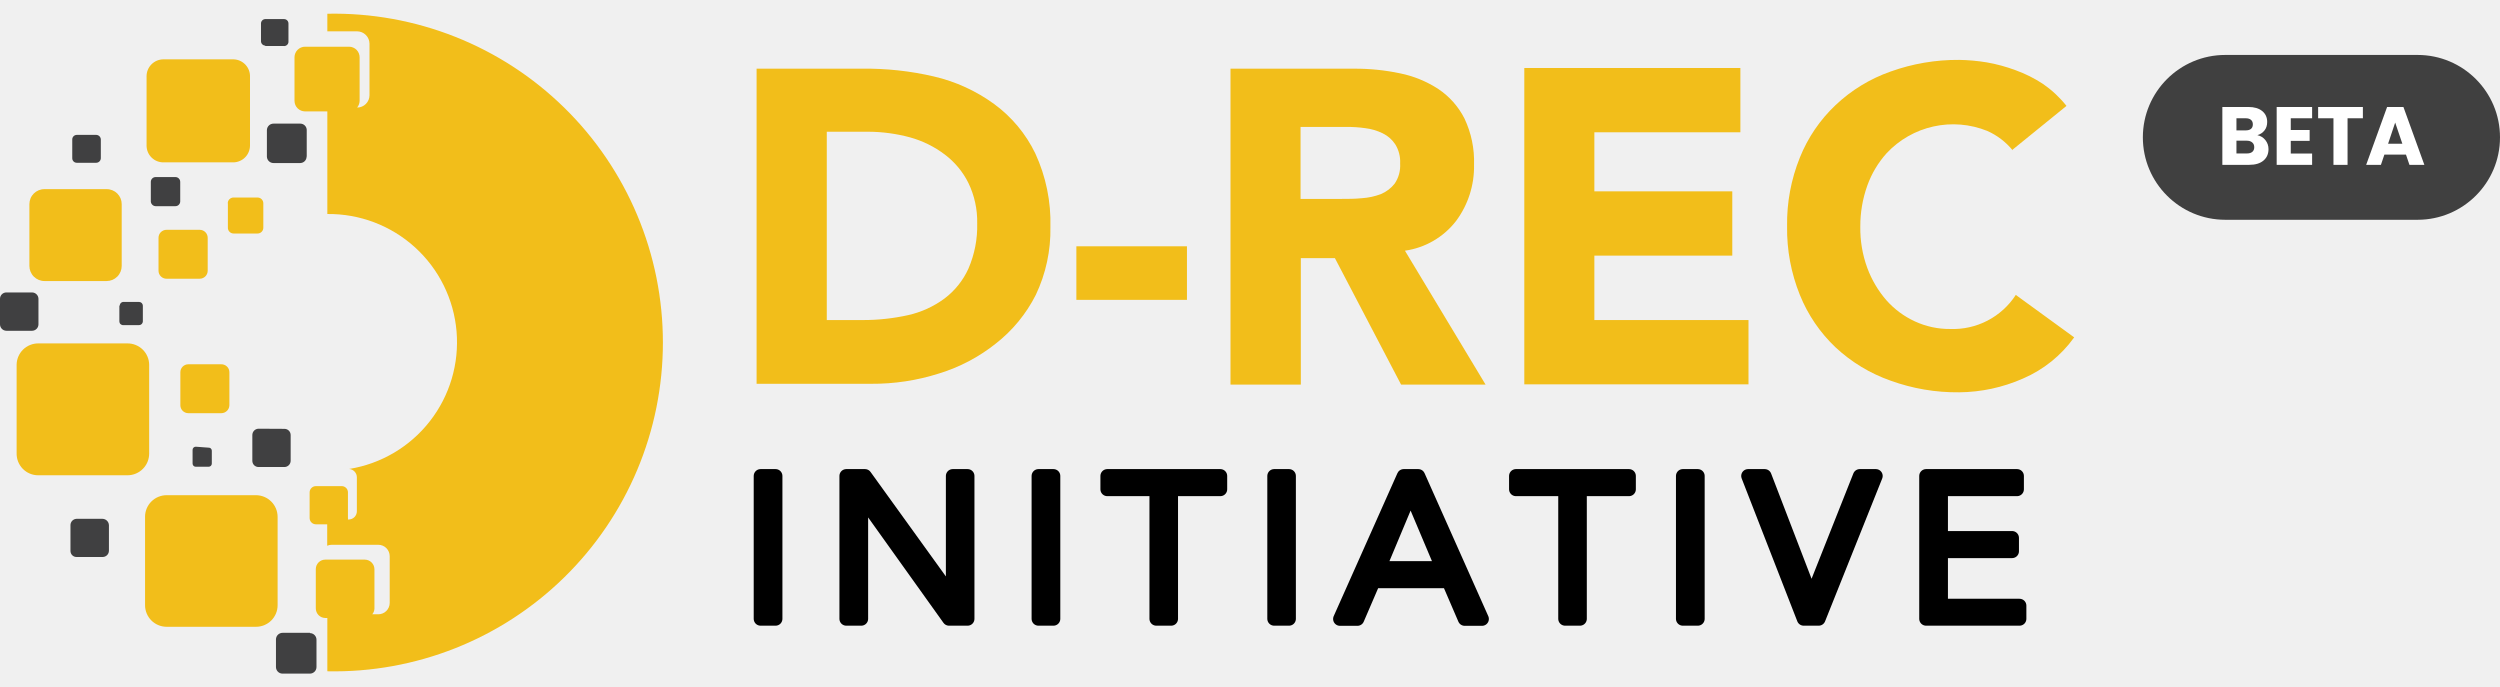
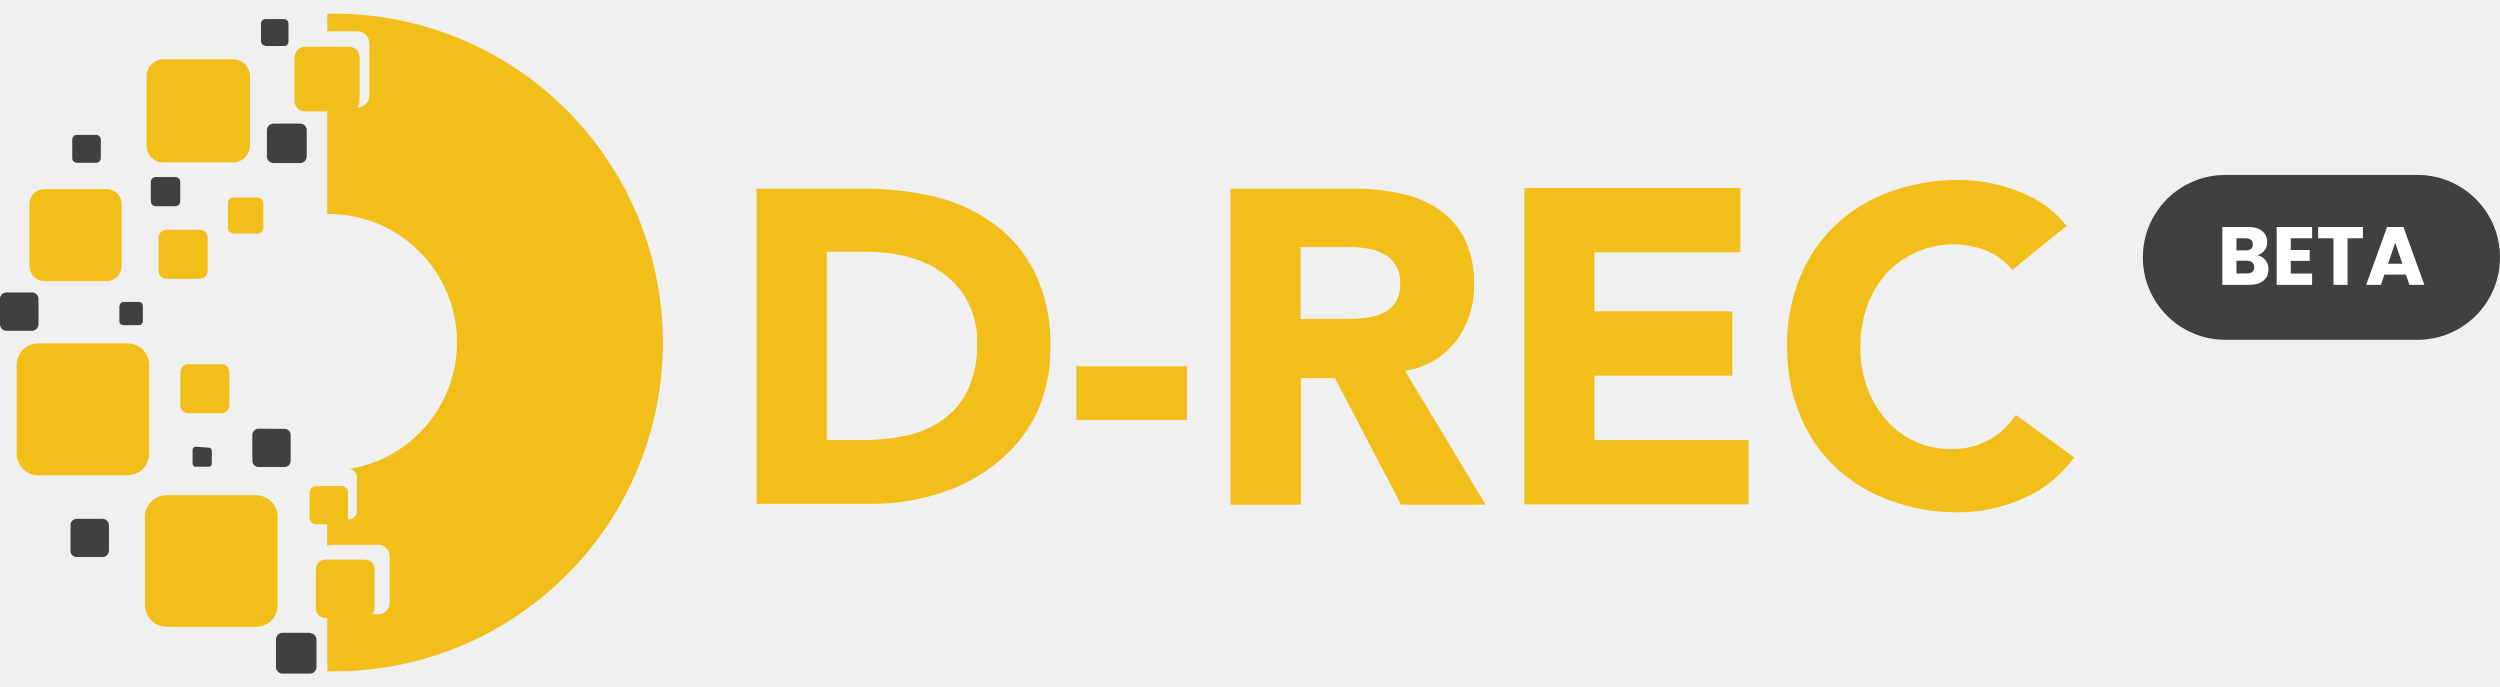
<svg xmlns="http://www.w3.org/2000/svg" width="182" height="50" viewBox="0 0 182 50" fill="none">
-   <rect x="156" y="4" width="26" height="12" rx="6" fill="#404040" />
-   <path d="M164.337 9.84C164.581 9.892 164.777 10.014 164.925 10.206C165.073 10.394 165.147 10.61 165.147 10.854C165.147 11.206 165.023 11.486 164.775 11.694C164.531 11.898 164.189 12 163.749 12H161.787V7.788H163.683C164.111 7.788 164.445 7.886 164.685 8.082C164.929 8.278 165.051 8.544 165.051 8.88C165.051 9.128 164.985 9.334 164.853 9.498C164.725 9.662 164.553 9.776 164.337 9.84ZM162.813 9.492H163.485C163.653 9.492 163.781 9.456 163.869 9.384C163.961 9.308 164.007 9.198 164.007 9.054C164.007 8.91 163.961 8.8 163.869 8.724C163.781 8.648 163.653 8.61 163.485 8.61H162.813V9.492ZM163.569 11.172C163.741 11.172 163.873 11.134 163.965 11.058C164.061 10.978 164.109 10.864 164.109 10.716C164.109 10.568 164.059 10.452 163.959 10.368C163.863 10.284 163.729 10.242 163.557 10.242H162.813V11.172H163.569ZM166.768 8.61V9.462H168.142V10.254H166.768V11.178H168.322V12H165.742V7.788H168.322V8.61H166.768ZM172.018 7.788V8.61H170.902V12H169.876V8.61H168.76V7.788H172.018ZM175.155 11.256H173.583L173.331 12H172.257L173.781 7.788H174.969L176.493 12H175.407L175.155 11.256ZM174.891 10.464L174.369 8.922L173.853 10.464H174.891Z" fill="white" />
-   <path d="M16.7 29.5V27.1C16.7 27.023 16.685 26.946 16.655 26.875C16.625 26.804 16.581 26.74 16.526 26.686C16.472 26.632 16.406 26.589 16.335 26.561C16.263 26.532 16.187 26.518 16.11 26.52H13.7C13.548 26.522 13.403 26.584 13.296 26.693C13.19 26.802 13.13 26.948 13.13 27.1V29.5C13.13 29.653 13.191 29.801 13.3 29.91C13.409 30.018 13.556 30.08 13.71 30.08H16.12C16.273 30.077 16.419 30.015 16.527 29.907C16.635 29.799 16.697 29.653 16.7 29.5Z" fill="#F2BE1A" />
-   <path d="M12.12 20.291H14.54C14.694 20.291 14.841 20.229 14.95 20.121C15.059 20.012 15.12 19.864 15.12 19.71V17.311C15.12 17.157 15.059 17.009 14.95 16.9C14.841 16.792 14.694 16.73 14.54 16.73H12.12C11.966 16.73 11.819 16.792 11.71 16.9C11.601 17.009 11.54 17.157 11.54 17.311V19.71C11.54 19.864 11.601 20.012 11.71 20.121C11.819 20.229 11.966 20.291 12.12 20.291Z" fill="#F2BE1A" />
-   <path d="M16.59 14.8V16.54C16.585 16.598 16.591 16.656 16.609 16.711C16.627 16.766 16.656 16.816 16.695 16.859C16.733 16.903 16.78 16.937 16.833 16.962C16.885 16.986 16.942 16.999 17 17H18.75C18.861 17 18.968 16.956 19.047 16.877C19.126 16.798 19.17 16.691 19.17 16.58V14.8C19.17 14.688 19.126 14.582 19.047 14.503C18.968 14.424 18.861 14.38 18.75 14.38H17C16.889 14.38 16.782 14.424 16.703 14.503C16.624 14.582 16.58 14.688 16.58 14.8" fill="#F2BE1A" />
-   <path d="M11.9 11.82H17C17.319 11.812 17.623 11.681 17.847 11.453C18.071 11.226 18.197 10.92 18.2 10.6V5.6C18.207 5.437 18.181 5.274 18.124 5.121C18.067 4.968 17.98 4.828 17.868 4.709C17.757 4.59 17.622 4.494 17.473 4.427C17.324 4.36 17.163 4.324 17 4.32H11.9C11.574 4.32 11.261 4.45 11.03 4.681C10.8 4.911 10.67 5.224 10.67 5.55V10.6C10.67 10.761 10.702 10.921 10.764 11.069C10.826 11.218 10.916 11.353 11.031 11.466C11.145 11.58 11.281 11.67 11.43 11.73C11.579 11.791 11.739 11.822 11.9 11.82Z" fill="#F2BE1A" />
-   <path d="M10.86 26.57C10.86 26.363 10.819 26.158 10.739 25.967C10.66 25.776 10.543 25.602 10.396 25.456C10.249 25.31 10.075 25.195 9.884 25.117C9.692 25.038 9.487 24.999 9.28 25H2.79C2.583 24.999 2.378 25.038 2.186 25.117C1.994 25.195 1.82 25.31 1.673 25.456C1.526 25.602 1.41 25.776 1.33 25.967C1.251 26.158 1.21 26.363 1.21 26.57V33C1.206 33.209 1.243 33.416 1.321 33.61C1.398 33.804 1.513 33.981 1.659 34.13C1.805 34.279 1.979 34.397 2.172 34.478C2.364 34.559 2.571 34.6 2.78 34.6H9.28C9.489 34.6 9.696 34.559 9.889 34.478C10.082 34.397 10.257 34.279 10.404 34.13C10.551 33.981 10.667 33.805 10.745 33.611C10.823 33.417 10.862 33.209 10.86 33V26.57Z" fill="#F2BE1A" />
-   <path d="M20.21 37.62C20.207 37.204 20.041 36.806 19.747 36.513C19.453 36.219 19.056 36.053 18.64 36.05H12.14C11.934 36.048 11.729 36.088 11.539 36.166C11.348 36.243 11.174 36.358 11.027 36.503C10.88 36.648 10.764 36.82 10.683 37.01C10.603 37.2 10.561 37.404 10.56 37.61V44.06C10.56 44.476 10.726 44.876 11.02 45.17C11.314 45.464 11.714 45.63 12.13 45.63H18.63C18.837 45.631 19.042 45.592 19.234 45.513C19.426 45.435 19.6 45.319 19.747 45.173C19.893 45.028 20.01 44.854 20.09 44.663C20.169 44.472 20.21 44.267 20.21 44.06V37.62Z" fill="#F2BE1A" />
-   <path d="M3.24 20.46H7.76C8.052 20.46 8.332 20.344 8.538 20.137C8.744 19.931 8.86 19.651 8.86 19.36V14.86C8.86 14.716 8.832 14.573 8.776 14.44C8.721 14.307 8.64 14.187 8.537 14.085C8.435 13.984 8.314 13.904 8.18 13.85C8.047 13.796 7.904 13.768 7.76 13.77H3.24C3.096 13.768 2.953 13.796 2.82 13.85C2.687 13.904 2.565 13.984 2.463 14.085C2.361 14.187 2.279 14.307 2.224 14.44C2.169 14.573 2.14 14.716 2.14 14.86V19.36C2.14 19.651 2.256 19.931 2.462 20.137C2.669 20.344 2.948 20.46 3.24 20.46Z" fill="#F2BE1A" />
-   <path d="M14.25 32.52C14.189 32.52 14.13 32.544 14.087 32.587C14.044 32.63 14.02 32.688 14.02 32.749V33.749C14.02 33.81 14.044 33.869 14.087 33.912C14.13 33.955 14.189 33.98 14.25 33.98H15.19C15.251 33.98 15.309 33.955 15.353 33.912C15.396 33.869 15.42 33.81 15.42 33.749V32.809C15.42 32.78 15.414 32.75 15.402 32.723C15.391 32.696 15.374 32.671 15.352 32.65C15.331 32.63 15.305 32.614 15.277 32.603C15.249 32.593 15.22 32.588 15.19 32.59L14.25 32.52Z" fill="#404041" />
-   <path d="M13.12 14.66V13.24C13.12 13.147 13.083 13.058 13.018 12.992C12.952 12.927 12.863 12.89 12.77 12.89H11.33C11.237 12.89 11.148 12.927 11.082 12.992C11.017 13.058 10.98 13.147 10.98 13.24V14.67C10.985 14.76 11.024 14.845 11.089 14.908C11.153 14.971 11.24 15.007 11.33 15.01H12.77C12.861 15.01 12.949 14.974 13.014 14.911C13.079 14.847 13.117 14.761 13.12 14.67" fill="#404041" />
-   <path d="M18.82 31.21C18.7 31.213 18.585 31.262 18.501 31.348C18.417 31.434 18.37 31.55 18.37 31.67V33.54C18.369 33.6 18.38 33.66 18.402 33.715C18.424 33.771 18.456 33.822 18.498 33.865C18.54 33.907 18.59 33.941 18.646 33.965C18.701 33.988 18.76 34 18.82 34H20.71C20.831 33.997 20.945 33.948 21.029 33.862C21.113 33.776 21.16 33.66 21.16 33.54V31.67C21.16 31.551 21.113 31.436 21.028 31.352C20.944 31.267 20.83 31.22 20.71 31.22L18.82 31.21Z" fill="#404041" />
-   <path d="M19.3 3.35H20.63C20.679 3.358 20.729 3.354 20.776 3.34C20.823 3.325 20.866 3.3 20.902 3.266C20.938 3.232 20.965 3.191 20.982 3.144C20.999 3.098 21.005 3.049 21 3V1.71C21 1.625 20.966 1.543 20.906 1.483C20.846 1.423 20.765 1.39 20.68 1.39H19.3C19.22 1.395 19.145 1.429 19.09 1.486C19.034 1.544 19.002 1.62 19 1.7V3C19 3.085 19.034 3.166 19.094 3.226C19.154 3.286 19.235 3.32 19.32 3.32" fill="#404041" />
-   <path d="M22.33 11.39V9.45C22.325 9.329 22.273 9.214 22.186 9.131C22.098 9.047 21.981 9 21.86 9H19.91C19.785 9 19.664 9.049 19.574 9.137C19.485 9.225 19.433 9.344 19.43 9.47V11.41C19.435 11.534 19.488 11.651 19.578 11.737C19.667 11.822 19.786 11.87 19.91 11.87H21.85C21.973 11.87 22.091 11.822 22.179 11.736C22.267 11.65 22.318 11.533 22.32 11.41" fill="#404041" />
-   <path d="M22.57 46.07H20.57C20.443 46.07 20.321 46.121 20.23 46.211C20.14 46.301 20.09 46.423 20.09 46.55V48.55C20.089 48.613 20.1 48.676 20.123 48.735C20.145 48.794 20.18 48.847 20.223 48.893C20.267 48.938 20.319 48.975 20.377 49C20.435 49.025 20.497 49.039 20.56 49.04H22.56C22.686 49.04 22.806 48.991 22.896 48.903C22.986 48.815 23.037 48.696 23.04 48.57V46.57C23.04 46.443 22.989 46.321 22.899 46.231C22.809 46.141 22.687 46.09 22.56 46.09" fill="#404041" />
-   <path d="M7.46 37.77H5.57C5.452 37.775 5.34 37.825 5.258 37.911C5.176 37.997 5.13 38.111 5.13 38.23V40.099C5.129 40.16 5.14 40.22 5.162 40.276C5.185 40.332 5.219 40.382 5.262 40.425C5.305 40.467 5.357 40.5 5.413 40.521C5.47 40.543 5.53 40.552 5.59 40.55H7.47C7.59 40.55 7.706 40.502 7.792 40.418C7.878 40.334 7.927 40.22 7.93 40.099V38.23C7.925 38.109 7.875 37.995 7.79 37.91C7.705 37.825 7.59 37.775 7.47 37.77" fill="#404041" />
-   <path d="M5.59 11.85H7C7.088 11.85 7.173 11.816 7.237 11.754C7.3 11.693 7.337 11.609 7.34 11.52V10.15C7.337 10.062 7.3 9.978 7.237 9.916C7.173 9.855 7.088 9.82 7 9.82H5.59C5.502 9.82 5.418 9.855 5.356 9.917C5.295 9.979 5.26 10.063 5.26 10.15V11.52C5.26 11.608 5.295 11.692 5.356 11.754C5.418 11.816 5.502 11.85 5.59 11.85Z" fill="#404041" />
-   <path d="M2.8 23.62V21.75C2.797 21.629 2.748 21.513 2.662 21.428C2.577 21.342 2.461 21.293 2.34 21.29H0.46C0.4 21.29 0.34 21.302 0.284 21.325C0.228 21.348 0.177 21.382 0.135 21.425C0.092 21.468 0.058 21.518 0.035 21.574C0.012 21.63 0 21.69 0 21.75L0 23.62C0.003 23.741 0.052 23.857 0.138 23.942C0.223 24.028 0.339 24.078 0.46 24.08H2.34C2.461 24.078 2.577 24.028 2.662 23.942C2.748 23.857 2.797 23.741 2.8 23.62Z" fill="#404041" />
-   <path d="M8.69 22.25V23.4C8.69 23.436 8.697 23.472 8.711 23.505C8.726 23.539 8.746 23.569 8.773 23.594C8.799 23.619 8.83 23.639 8.864 23.652C8.897 23.665 8.934 23.671 8.97 23.67H10.12C10.193 23.67 10.262 23.642 10.315 23.591C10.367 23.541 10.397 23.472 10.4 23.4V22.25C10.397 22.177 10.367 22.108 10.315 22.058C10.262 22.008 10.193 21.98 10.12 21.98H9C8.964 21.978 8.927 21.984 8.894 21.997C8.86 22.01 8.829 22.03 8.803 22.055C8.776 22.08 8.756 22.111 8.741 22.144C8.727 22.177 8.72 22.213 8.72 22.25" fill="#404041" />
-   <path d="M23.83 1V2.28H26C26.238 2.283 26.465 2.378 26.634 2.547C26.802 2.715 26.897 2.942 26.9 3.18V6.93C26.9 7.169 26.805 7.398 26.636 7.567C26.468 7.735 26.239 7.83 26 7.83C26.114 7.692 26.178 7.519 26.18 7.34V4.18C26.181 4.079 26.163 3.979 26.125 3.885C26.088 3.791 26.032 3.705 25.962 3.633C25.891 3.56 25.807 3.502 25.714 3.463C25.621 3.423 25.521 3.401 25.42 3.4H22.21C22.006 3.4 21.81 3.481 21.666 3.626C21.521 3.77 21.44 3.966 21.44 4.17V7.35C21.443 7.553 21.525 7.746 21.669 7.888C21.813 8.03 22.007 8.11 22.21 8.11H23.83V15.58C26.186 15.555 28.465 16.421 30.21 18.005C31.954 19.589 33.036 21.774 33.237 24.122C33.438 26.47 32.744 28.808 31.294 30.665C29.845 32.523 27.746 33.764 25.42 34.14C25.571 34.153 25.712 34.221 25.816 34.332C25.919 34.443 25.978 34.588 25.98 34.74V37.22C25.98 37.379 25.917 37.532 25.804 37.644C25.692 37.757 25.539 37.82 25.38 37.82H25.33C25.34 37.788 25.34 37.753 25.33 37.72V35.84C25.33 35.721 25.282 35.606 25.198 35.522C25.114 35.438 24.999 35.39 24.88 35.39H23C22.88 35.39 22.764 35.437 22.678 35.521C22.592 35.605 22.543 35.72 22.54 35.84V37.72C22.543 37.84 22.592 37.955 22.678 38.039C22.764 38.123 22.88 38.17 23 38.17H23.82V39.73C23.921 39.687 24.03 39.663 24.14 39.66H27.54C27.76 39.66 27.971 39.748 28.127 39.903C28.282 40.059 28.37 40.27 28.37 40.49V43.9C28.367 44.118 28.279 44.327 28.123 44.481C27.968 44.634 27.758 44.72 27.54 44.72H27.1C27.202 44.6 27.259 44.448 27.26 44.29V41.43C27.255 41.247 27.179 41.073 27.049 40.944C26.918 40.816 26.743 40.743 26.56 40.74H23.68C23.497 40.74 23.321 40.813 23.192 40.942C23.063 41.072 22.99 41.247 22.99 41.43V44.29C22.99 44.474 23.062 44.651 23.191 44.782C23.32 44.913 23.496 44.987 23.68 44.99H23.83V48.87C27.014 48.935 30.18 48.364 33.141 47.191C36.102 46.017 38.798 44.264 41.074 42.035C43.349 39.806 45.156 37.146 46.39 34.209C47.624 31.273 48.259 28.12 48.259 24.935C48.259 21.75 47.624 18.597 46.39 15.661C45.156 12.725 43.349 10.064 41.074 7.835C38.798 5.606 36.102 3.853 33.141 2.68C30.18 1.506 27.014 0.935 23.83 1Z" fill="#F2BE1A" />
-   <path d="M56.46 45.05H55.37V34.65H56.46V45.05Z" fill="black" stroke="black" stroke-linejoin="round" />
-   <path d="M69.33 43.47H69.36V34.65H70.44V45.05H69.09L62.73 36.15H62.7V45.05H61.61V34.65H62.97L69.33 43.47Z" fill="black" stroke="black" stroke-linejoin="round" />
-   <path d="M76.69 45.05H75.6V34.65H76.69V45.05Z" fill="black" stroke="black" stroke-linejoin="round" />
-   <path d="M85.26 45.05H84.18V35.62H80.61V34.65H88.84V35.62H85.26V45.05Z" fill="black" stroke="black" stroke-linejoin="round" />
-   <path d="M93.84 45.05H92.76V34.65H93.84V45.05Z" fill="black" stroke="black" stroke-linejoin="round" />
-   <path d="M100.4 41.35H105L102.69 35.88L100.4 41.35ZM98.82 45.06H97.55L102.19 34.65H103.25L107.89 45.06H106.63L105.45 42.32H100L98.82 45.06Z" fill="black" stroke="black" stroke-linejoin="round" />
-   <path d="M115.02 45.05H113.94V35.62H110.36V34.65H118.59V35.62H115.02V45.05Z" fill="black" stroke="black" stroke-linejoin="round" />
-   <path d="M123.6 45.05H122.51V34.65H123.6V45.05Z" fill="black" stroke="black" stroke-linejoin="round" />
-   <path d="M131.86 43.47H131.89L135.39 34.65H136.56L132.4 45.05H131.31L127.26 34.65H128.47L131.86 43.47Z" fill="black" stroke="black" stroke-linejoin="round" />
-   <path d="M141.31 44.09H147.02V45.05H140.22V34.65H146.84V35.62H141.31V39.16H146.48V40.13H141.31V44.09Z" fill="black" stroke="black" stroke-linejoin="round" />
-   <path d="M60.18 23.3H62.83C63.937 23.301 65.04 23.18 66.12 22.94C67.07 22.726 67.965 22.317 68.75 21.74C69.507 21.172 70.109 20.422 70.5 19.56C70.951 18.52 71.169 17.394 71.14 16.26C71.161 15.244 70.942 14.236 70.5 13.32C70.096 12.505 69.507 11.797 68.78 11.25C68.023 10.677 67.165 10.253 66.25 10C65.252 9.73 64.224 9.592 63.19 9.59H60.19V23.3H60.18ZM55.08 5H62.73C64.503 4.975 66.273 5.166 68 5.57C69.576 5.937 71.062 6.618 72.37 7.57C73.65 8.506 74.681 9.742 75.37 11.17C76.145 12.848 76.521 14.683 76.47 16.53C76.503 18.233 76.14 19.921 75.41 21.46C74.715 22.839 73.725 24.048 72.51 25C71.277 25.985 69.869 26.728 68.36 27.19C66.763 27.699 65.096 27.952 63.42 27.94H55.08V5Z" fill="#F2BE1A" />
-   <path fill-rule="evenodd" clip-rule="evenodd" d="M78.36 17.93H86.41V21.83H78.36V17.93Z" fill="#F2BE1A" />
-   <path d="M94.68 14.48H97.68C98.14 14.48 98.62 14.48 99.13 14.43C99.609 14.401 100.081 14.3 100.53 14.13C100.923 13.966 101.267 13.705 101.53 13.37C101.824 12.939 101.965 12.421 101.93 11.9C101.957 11.408 101.832 10.919 101.57 10.5C101.345 10.162 101.035 9.89 100.67 9.71C100.268 9.513 99.835 9.384 99.39 9.33C98.93 9.266 98.465 9.236 98 9.24H94.68V14.48ZM89.58 5H98.58C99.706 4.994 100.829 5.107 101.93 5.34C102.92 5.541 103.864 5.928 104.71 6.48C105.516 7.019 106.17 7.756 106.61 8.62C107.109 9.672 107.349 10.827 107.31 11.99C107.341 13.464 106.88 14.907 106 16.09C105.088 17.267 103.754 18.042 102.28 18.25L108.15 28H102L97.18 18.79H94.7V28H89.58V5Z" fill="#F2BE1A" />
-   <path d="M110.97 4.95H126.7V9.63H116.07V13.93H126.11V18.61H116.07V23.3H127.29V27.98H110.97V4.95Z" fill="#F2BE1A" />
-   <path d="M146.52 10.94C146.023 10.331 145.389 9.848 144.67 9.53C143.429 9.03 142.065 8.917 140.759 9.206C139.452 9.495 138.264 10.173 137.35 11.15C136.731 11.837 136.252 12.639 135.94 13.51C135.596 14.473 135.424 15.488 135.43 16.51C135.415 17.533 135.588 18.549 135.94 19.51C136.258 20.37 136.729 21.166 137.33 21.86C137.909 22.512 138.617 23.036 139.41 23.4C140.215 23.771 141.093 23.959 141.98 23.95C142.922 23.985 143.856 23.775 144.693 23.34C145.529 22.905 146.238 22.261 146.75 21.47L151 24.56C150.054 25.882 148.764 26.919 147.27 27.56C145.807 28.206 144.228 28.546 142.63 28.56C140.926 28.579 139.232 28.291 137.63 27.71C136.144 27.187 134.783 26.363 133.63 25.29C132.499 24.218 131.612 22.915 131.03 21.47C130.389 19.882 130.073 18.182 130.1 16.47C130.072 14.758 130.389 13.058 131.03 11.47C131.61 10.023 132.497 8.72 133.63 7.65C134.777 6.565 136.14 5.734 137.63 5.21C139.233 4.634 140.926 4.346 142.63 4.36C143.3 4.371 143.968 4.431 144.63 4.54C145.346 4.664 146.049 4.855 146.73 5.11C147.433 5.363 148.105 5.699 148.73 6.11C149.376 6.555 149.953 7.094 150.44 7.71L146.51 10.9L146.52 10.94Z" fill="#F2BE1A" />
+   <g clip-path="url(#clip0_1_3)">
+     <path d="M16.7 29.5V27.1C16.7 27.023 16.685 26.946 16.655 26.875C16.625 26.804 16.581 26.74 16.526 26.686C16.472 26.632 16.406 26.589 16.335 26.561C16.263 26.532 16.187 26.518 16.11 26.52H13.7C13.548 26.522 13.403 26.584 13.296 26.693C13.19 26.802 13.13 26.948 13.13 27.1V29.5C13.13 29.653 13.191 29.801 13.3 29.91C13.409 30.018 13.556 30.08 13.71 30.08H16.12C16.273 30.077 16.419 30.015 16.527 29.907C16.635 29.799 16.697 29.653 16.7 29.5Z" fill="#F2BE1A" />
+     <path d="M12.12 20.291H14.54C14.694 20.291 14.841 20.229 14.95 20.121C15.059 20.012 15.12 19.864 15.12 19.71V17.311C15.12 17.157 15.059 17.009 14.95 16.9C14.841 16.792 14.694 16.73 14.54 16.73H12.12C11.966 16.73 11.819 16.792 11.71 16.9C11.601 17.009 11.54 17.157 11.54 17.311V19.71C11.54 19.864 11.601 20.012 11.71 20.121C11.819 20.229 11.966 20.291 12.12 20.291Z" fill="#F2BE1A" />
+     <path d="M16.59 14.8V16.54C16.585 16.598 16.591 16.656 16.609 16.711C16.627 16.766 16.656 16.816 16.695 16.859C16.733 16.903 16.78 16.937 16.833 16.962C16.885 16.986 16.942 16.999 17 17H18.75C18.861 17 18.968 16.956 19.047 16.877C19.126 16.798 19.17 16.691 19.17 16.58V14.8C19.17 14.688 19.126 14.582 19.047 14.503C18.968 14.424 18.861 14.38 18.75 14.38H17C16.889 14.38 16.782 14.424 16.703 14.503C16.624 14.582 16.58 14.688 16.58 14.8" fill="#F2BE1A" />
+     <path d="M11.9 11.82H17C17.319 11.812 17.623 11.681 17.847 11.453C18.071 11.226 18.197 10.92 18.2 10.6V5.6C18.207 5.437 18.181 5.274 18.124 5.121C18.067 4.968 17.98 4.828 17.868 4.709C17.757 4.59 17.622 4.494 17.473 4.427C17.324 4.36 17.163 4.324 17 4.32H11.9C11.574 4.32 11.261 4.45 11.03 4.681C10.8 4.911 10.67 5.224 10.67 5.55V10.6C10.67 10.761 10.702 10.921 10.764 11.069C10.826 11.218 10.916 11.353 11.031 11.466C11.145 11.58 11.281 11.67 11.43 11.73C11.579 11.791 11.739 11.822 11.9 11.82Z" fill="#F2BE1A" />
+     <path d="M10.86 26.57C10.86 26.363 10.819 26.158 10.739 25.967C10.66 25.776 10.543 25.602 10.396 25.456C10.249 25.31 10.075 25.195 9.884 25.117C9.692 25.038 9.487 24.999 9.28 25H2.79C2.583 24.999 2.378 25.038 2.186 25.117C1.994 25.195 1.82 25.31 1.673 25.456C1.526 25.602 1.41 25.776 1.33 25.967C1.251 26.158 1.21 26.363 1.21 26.57V33C1.206 33.209 1.243 33.416 1.321 33.61C1.398 33.804 1.513 33.981 1.659 34.13C1.805 34.279 1.979 34.397 2.172 34.478C2.364 34.559 2.571 34.6 2.78 34.6H9.28C9.489 34.6 9.696 34.559 9.889 34.478C10.082 34.397 10.257 34.279 10.404 34.13C10.551 33.981 10.667 33.805 10.745 33.611C10.823 33.417 10.862 33.209 10.86 33V26.57Z" fill="#F2BE1A" />
+     <path d="M20.21 37.62C20.207 37.204 20.041 36.806 19.747 36.513C19.453 36.219 19.056 36.053 18.64 36.05H12.14C11.934 36.048 11.729 36.088 11.539 36.166C11.348 36.243 11.174 36.358 11.027 36.503C10.88 36.648 10.764 36.82 10.683 37.01C10.603 37.2 10.561 37.404 10.56 37.61V44.06C10.56 44.476 10.726 44.876 11.02 45.17C11.314 45.464 11.714 45.63 12.13 45.63H18.63C18.837 45.631 19.042 45.592 19.234 45.513C19.426 45.435 19.6 45.319 19.747 45.173C19.893 45.028 20.01 44.854 20.09 44.663C20.169 44.472 20.21 44.267 20.21 44.06V37.62Z" fill="#F2BE1A" />
+     <path d="M3.24 20.46H7.76C8.052 20.46 8.332 20.344 8.538 20.137C8.744 19.931 8.86 19.651 8.86 19.36V14.86C8.86 14.716 8.832 14.573 8.776 14.44C8.721 14.307 8.64 14.187 8.537 14.085C8.435 13.984 8.314 13.904 8.18 13.85C8.047 13.796 7.904 13.768 7.76 13.77H3.24C3.096 13.768 2.953 13.796 2.82 13.85C2.687 13.904 2.565 13.984 2.463 14.085C2.361 14.187 2.279 14.307 2.224 14.44C2.169 14.573 2.14 14.716 2.14 14.86V19.36C2.14 19.651 2.256 19.931 2.462 20.137C2.669 20.344 2.948 20.46 3.24 20.46Z" fill="#F2BE1A" />
+     <path d="M14.25 32.52C14.189 32.52 14.13 32.544 14.087 32.587C14.044 32.63 14.02 32.688 14.02 32.749V33.749C14.02 33.81 14.044 33.869 14.087 33.912C14.13 33.955 14.189 33.98 14.25 33.98H15.19C15.251 33.98 15.309 33.955 15.353 33.912C15.396 33.869 15.42 33.81 15.42 33.749V32.809C15.42 32.78 15.414 32.75 15.402 32.723C15.391 32.696 15.374 32.671 15.352 32.65C15.331 32.63 15.305 32.614 15.277 32.603C15.249 32.593 15.22 32.588 15.19 32.59L14.25 32.52Z" fill="#404041" />
+     <path d="M13.12 14.66V13.24C13.12 13.147 13.083 13.058 13.018 12.992C12.952 12.927 12.863 12.89 12.77 12.89H11.33C11.237 12.89 11.148 12.927 11.082 12.992C11.017 13.058 10.98 13.147 10.98 13.24V14.67C10.985 14.76 11.024 14.845 11.089 14.908C11.153 14.971 11.24 15.007 11.33 15.01H12.77C12.861 15.01 12.949 14.974 13.014 14.911C13.079 14.847 13.117 14.761 13.12 14.67" fill="#404041" />
+     <path d="M18.82 31.21C18.7 31.213 18.585 31.262 18.501 31.348C18.417 31.434 18.37 31.55 18.37 31.67V33.54C18.369 33.6 18.38 33.66 18.402 33.715C18.424 33.771 18.456 33.822 18.498 33.865C18.54 33.907 18.59 33.941 18.646 33.965C18.701 33.988 18.76 34 18.82 34H20.71C20.831 33.997 20.945 33.948 21.029 33.862C21.113 33.776 21.16 33.66 21.16 33.54V31.67C21.16 31.551 21.113 31.436 21.028 31.352C20.944 31.267 20.83 31.22 20.71 31.22L18.82 31.21Z" fill="#404041" />
+     <path d="M19.3 3.35H20.63C20.679 3.358 20.729 3.354 20.776 3.34C20.823 3.325 20.866 3.3 20.902 3.266C20.938 3.232 20.965 3.191 20.982 3.144C20.999 3.098 21.005 3.049 21 3V1.71C21 1.625 20.966 1.543 20.906 1.483C20.846 1.423 20.765 1.39 20.68 1.39H19.3C19.22 1.395 19.145 1.429 19.09 1.486C19.034 1.544 19.002 1.62 19 1.7V3C19 3.085 19.034 3.166 19.094 3.226C19.154 3.286 19.235 3.32 19.32 3.32" fill="#404041" />
+     <path d="M22.33 11.39V9.45C22.325 9.329 22.273 9.214 22.186 9.131C22.098 9.047 21.981 9 21.86 9H19.91C19.785 9 19.664 9.049 19.574 9.137C19.485 9.225 19.433 9.344 19.43 9.47V11.41C19.435 11.534 19.488 11.651 19.578 11.737C19.667 11.822 19.786 11.87 19.91 11.87H21.85C21.973 11.87 22.091 11.822 22.179 11.736C22.267 11.65 22.318 11.533 22.32 11.41" fill="#404041" />
+     <path d="M22.57 46.07H20.57C20.443 46.07 20.321 46.121 20.23 46.211C20.14 46.301 20.09 46.423 20.09 46.55V48.55C20.089 48.613 20.1 48.676 20.123 48.735C20.145 48.794 20.18 48.847 20.223 48.893C20.267 48.938 20.319 48.975 20.377 49C20.435 49.025 20.497 49.039 20.56 49.04H22.56C22.686 49.04 22.806 48.991 22.896 48.903C22.986 48.815 23.037 48.696 23.04 48.57V46.57C23.04 46.443 22.989 46.321 22.899 46.231C22.809 46.141 22.687 46.09 22.56 46.09" fill="#404041" />
+     <path d="M7.46 37.77H5.57C5.452 37.775 5.34 37.825 5.258 37.911C5.176 37.997 5.13 38.111 5.13 38.23V40.099C5.129 40.16 5.14 40.22 5.162 40.276C5.185 40.332 5.219 40.382 5.262 40.425C5.305 40.467 5.357 40.5 5.413 40.521C5.47 40.543 5.53 40.552 5.59 40.55H7.47C7.59 40.55 7.706 40.502 7.792 40.418C7.878 40.334 7.927 40.22 7.93 40.099V38.23C7.925 38.109 7.875 37.995 7.79 37.91C7.705 37.825 7.59 37.775 7.47 37.77" fill="#404041" />
+     <path d="M5.59 11.85H7C7.088 11.85 7.173 11.816 7.237 11.754C7.3 11.693 7.337 11.609 7.34 11.52V10.15C7.337 10.062 7.3 9.978 7.237 9.916C7.173 9.855 7.088 9.82 7 9.82H5.59C5.502 9.82 5.418 9.855 5.356 9.917C5.295 9.979 5.26 10.063 5.26 10.15V11.52C5.26 11.608 5.295 11.692 5.356 11.754C5.418 11.816 5.502 11.85 5.59 11.85Z" fill="#404041" />
+     <path d="M2.8 23.62V21.75C2.797 21.629 2.748 21.513 2.662 21.428C2.577 21.342 2.461 21.293 2.34 21.29H0.46C0.4 21.29 0.34 21.302 0.284 21.325C0.228 21.348 0.177 21.382 0.135 21.425C0.092 21.468 0.058 21.518 0.035 21.574C0.012 21.63 0 21.69 0 21.75V23.62C0.003 23.741 0.052 23.857 0.138 23.942C0.223 24.028 0.339 24.078 0.46 24.08H2.34C2.461 24.078 2.577 24.028 2.662 23.942C2.748 23.857 2.797 23.741 2.8 23.62Z" fill="#404041" />
+     <path d="M8.69 22.25V23.4C8.69 23.436 8.697 23.472 8.711 23.505C8.726 23.539 8.746 23.569 8.773 23.594C8.799 23.619 8.83 23.639 8.864 23.652C8.897 23.665 8.934 23.671 8.97 23.67H10.12C10.193 23.67 10.262 23.642 10.315 23.591C10.367 23.541 10.397 23.472 10.4 23.4V22.25C10.397 22.177 10.367 22.108 10.315 22.058C10.262 22.008 10.193 21.98 10.12 21.98H9C8.964 21.978 8.927 21.984 8.894 21.997C8.86 22.01 8.829 22.03 8.803 22.055C8.776 22.08 8.756 22.111 8.741 22.144C8.727 22.177 8.72 22.213 8.72 22.25" fill="#404041" />
+     <path d="M23.83 1V2.28H26C26.238 2.283 26.465 2.378 26.634 2.547C26.802 2.715 26.897 2.942 26.9 3.18V6.93C26.9 7.169 26.805 7.398 26.636 7.567C26.468 7.735 26.239 7.83 26 7.83C26.114 7.692 26.178 7.519 26.18 7.34V4.18C26.181 4.079 26.163 3.979 26.125 3.885C26.088 3.791 26.032 3.705 25.962 3.633C25.891 3.56 25.807 3.502 25.714 3.463C25.621 3.423 25.521 3.401 25.42 3.4H22.21C22.006 3.4 21.81 3.481 21.666 3.626C21.521 3.77 21.44 3.966 21.44 4.17V7.35C21.443 7.553 21.525 7.746 21.669 7.888C21.813 8.03 22.007 8.11 22.21 8.11H23.83V15.58C26.186 15.555 28.465 16.421 30.21 18.005C31.954 19.589 33.036 21.774 33.237 24.122C33.438 26.47 32.744 28.808 31.294 30.665C29.845 32.523 27.746 33.764 25.42 34.14C25.571 34.153 25.712 34.221 25.816 34.332C25.919 34.443 25.978 34.588 25.98 34.74V37.22C25.98 37.379 25.917 37.532 25.804 37.644C25.692 37.757 25.539 37.82 25.38 37.82H25.33C25.34 37.788 25.34 37.753 25.33 37.72V35.84C25.33 35.721 25.282 35.606 25.198 35.522C25.114 35.438 24.999 35.39 24.88 35.39H23C22.88 35.39 22.764 35.437 22.678 35.521C22.592 35.605 22.543 35.72 22.54 35.84V37.72C22.543 37.84 22.592 37.955 22.678 38.039C22.764 38.123 22.88 38.17 23 38.17H23.82V39.73C23.921 39.687 24.03 39.663 24.14 39.66H27.54C27.76 39.66 27.971 39.748 28.127 39.903C28.282 40.059 28.37 40.27 28.37 40.49V43.9C28.367 44.118 28.279 44.327 28.123 44.481C27.968 44.634 27.758 44.72 27.54 44.72H27.1C27.202 44.6 27.259 44.448 27.26 44.29V41.43C27.255 41.247 27.179 41.073 27.049 40.944C26.918 40.816 26.743 40.743 26.56 40.74H23.68C23.497 40.74 23.321 40.813 23.192 40.942C23.063 41.072 22.99 41.247 22.99 41.43V44.29C22.99 44.474 23.062 44.651 23.191 44.782C23.32 44.913 23.496 44.987 23.68 44.99H23.83V48.87C27.014 48.935 30.18 48.364 33.141 47.191C36.102 46.017 38.798 44.264 41.074 42.035C43.349 39.806 45.156 37.146 46.39 34.209C47.624 31.273 48.259 28.12 48.259 24.935C48.259 21.75 47.624 18.597 46.39 15.661C45.156 12.725 43.349 10.064 41.074 7.835C38.798 5.606 36.102 3.853 33.141 2.68C30.18 1.506 27.014 0.935 23.83 1Z" fill="#F2BE1A" />
+     <path d="M176 12.737H162C158.686 12.737 156 15.424 156 18.737C156 22.051 158.686 24.737 162 24.737H176C179.314 24.737 182 22.051 182 18.737C182 15.424 179.314 12.737 176 12.737Z" fill="#404040" />
+     <path d="M164.337 18.577C164.581 18.629 164.777 18.751 164.925 18.943C165.073 19.131 165.147 19.347 165.147 19.591C165.147 19.943 165.023 20.223 164.775 20.431C164.531 20.635 164.189 20.737 163.749 20.737H161.787V16.525H163.683C164.111 16.525 164.445 16.623 164.685 16.819C164.929 17.015 165.051 17.281 165.051 17.617C165.051 17.865 164.985 18.071 164.853 18.235C164.725 18.399 164.553 18.513 164.337 18.577ZM162.813 18.229H163.485C163.653 18.229 163.781 18.193 163.869 18.121C163.961 18.045 164.007 17.935 164.007 17.791C164.007 17.647 163.961 17.537 163.869 17.461C163.781 17.385 163.653 17.347 163.485 17.347H162.813V18.229ZM163.569 19.909C163.741 19.909 163.873 19.871 163.965 19.795C164.061 19.715 164.109 19.601 164.109 19.453C164.109 19.305 164.059 19.189 163.959 19.105C163.863 19.021 163.729 18.979 163.557 18.979H162.813V19.909H163.569ZM166.768 17.347V18.199H168.142V18.991H166.768V19.915H168.322V20.737H165.742V16.525H168.322V17.347H166.768ZM172.018 16.525V17.347H170.902V20.737H169.876V17.347H168.76V16.525H172.018ZM175.155 19.993H173.583L173.331 20.737H172.257L173.781 16.525H174.969L176.493 20.737H175.407L175.155 19.993ZM174.891 19.201L174.369 17.659L173.853 19.201H174.891Z" fill="white" />
+     <path d="M60.18 32.038H62.83C63.937 32.038 65.04 31.917 66.12 31.677C67.07 31.463 67.965 31.054 68.75 30.477C69.507 29.91 70.109 29.16 70.5 28.297C70.951 27.257 71.169 26.131 71.14 24.997C71.161 23.981 70.942 22.974 70.5 22.058C70.096 21.243 69.507 20.534 68.78 19.988C68.023 19.415 67.165 18.991 66.25 18.738C65.252 18.467 64.224 18.329 63.19 18.328H60.19V32.038H60.18ZM55.08 13.738H62.73C64.503 13.712 66.273 13.904 68 14.308C69.576 14.675 71.062 15.355 72.37 16.308C73.65 17.243 74.681 18.48 75.37 19.907C76.145 21.586 76.521 23.42 76.47 25.267C76.503 26.971 76.14 28.659 75.41 30.198C74.715 31.576 73.725 32.785 72.51 33.737C71.277 34.722 69.869 35.465 68.36 35.928C66.763 36.436 65.096 36.689 63.42 36.678H55.08V13.738Z" fill="#F2BE1A" />
+     <path fill-rule="evenodd" clip-rule="evenodd" d="M78.36 26.667H86.41V30.567H78.36V26.667Z" fill="#F2BE1A" />
+     <path d="M94.68 23.218H97.68C98.14 23.218 98.62 23.218 99.13 23.168C99.609 23.138 100.081 23.037 100.53 22.868C100.923 22.703 101.267 22.442 101.53 22.108C101.824 21.676 101.965 21.159 101.93 20.638C101.957 20.145 101.832 19.656 101.57 19.238C101.345 18.899 101.035 18.627 100.67 18.448C100.268 18.25 99.835 18.122 99.39 18.068C98.93 18.003 98.465 17.973 98 17.978H94.68V23.218ZM89.58 13.738H98.58C99.706 13.731 100.829 13.845 101.93 14.078C102.92 14.279 103.864 14.665 104.71 15.218C105.516 15.757 106.17 16.494 106.61 17.358C107.109 18.409 107.349 19.564 107.31 20.728C107.341 22.202 106.88 23.644 106 24.828C105.088 26.004 103.754 26.779 102.28 26.988L108.15 36.738H102L97.18 27.528H94.7V36.738H89.58V13.738Z" fill="#F2BE1A" />
+     <path d="M110.97 13.688H126.7V18.367H116.07V22.668H126.11V27.348H116.07V32.038H127.29V36.718H110.97V13.688Z" fill="#F2BE1A" />
+     <path d="M146.52 19.677C146.023 19.068 145.389 18.585 144.67 18.267C143.429 17.767 142.065 17.654 140.759 17.943C139.452 18.232 138.264 18.91 137.35 19.887C136.731 20.574 136.252 21.376 135.94 22.247C135.596 23.21 135.424 24.225 135.43 25.247C135.415 26.27 135.588 27.287 135.94 28.247C136.258 29.108 136.729 29.904 137.33 30.597C137.909 31.249 138.617 31.773 139.41 32.137C140.215 32.508 141.093 32.696 141.98 32.687C142.922 32.722 143.856 32.512 144.693 32.078C145.529 31.643 146.238 30.998 146.75 30.207L151 33.297C150.054 34.619 148.764 35.657 147.27 36.297C145.807 36.943 144.228 37.283 142.63 37.297C140.926 37.316 139.232 37.028 137.63 36.447C136.144 35.924 134.783 35.1 133.63 34.027C132.499 32.955 131.612 31.652 131.03 30.207C130.389 28.619 130.073 26.919 130.1 25.207C130.072 23.495 130.389 21.795 131.03 20.207C131.61 18.761 132.497 17.457 133.63 16.387C134.777 15.303 136.14 14.471 137.63 13.947C139.233 13.371 140.926 13.083 142.63 13.097C143.3 13.109 143.968 13.169 144.63 13.277C145.346 13.401 146.049 13.592 146.73 13.847C147.433 14.101 148.105 14.436 148.73 14.847C149.376 15.292 149.953 15.832 150.44 16.447L146.51 19.637L146.52 19.677Z" fill="#F2BE1A" />
+   </g>
+   <defs>
+     <clipPath id="clip0_1_3">
+       <rect width="182" height="50" fill="white" />
+     </clipPath>
+   </defs>
</svg>
